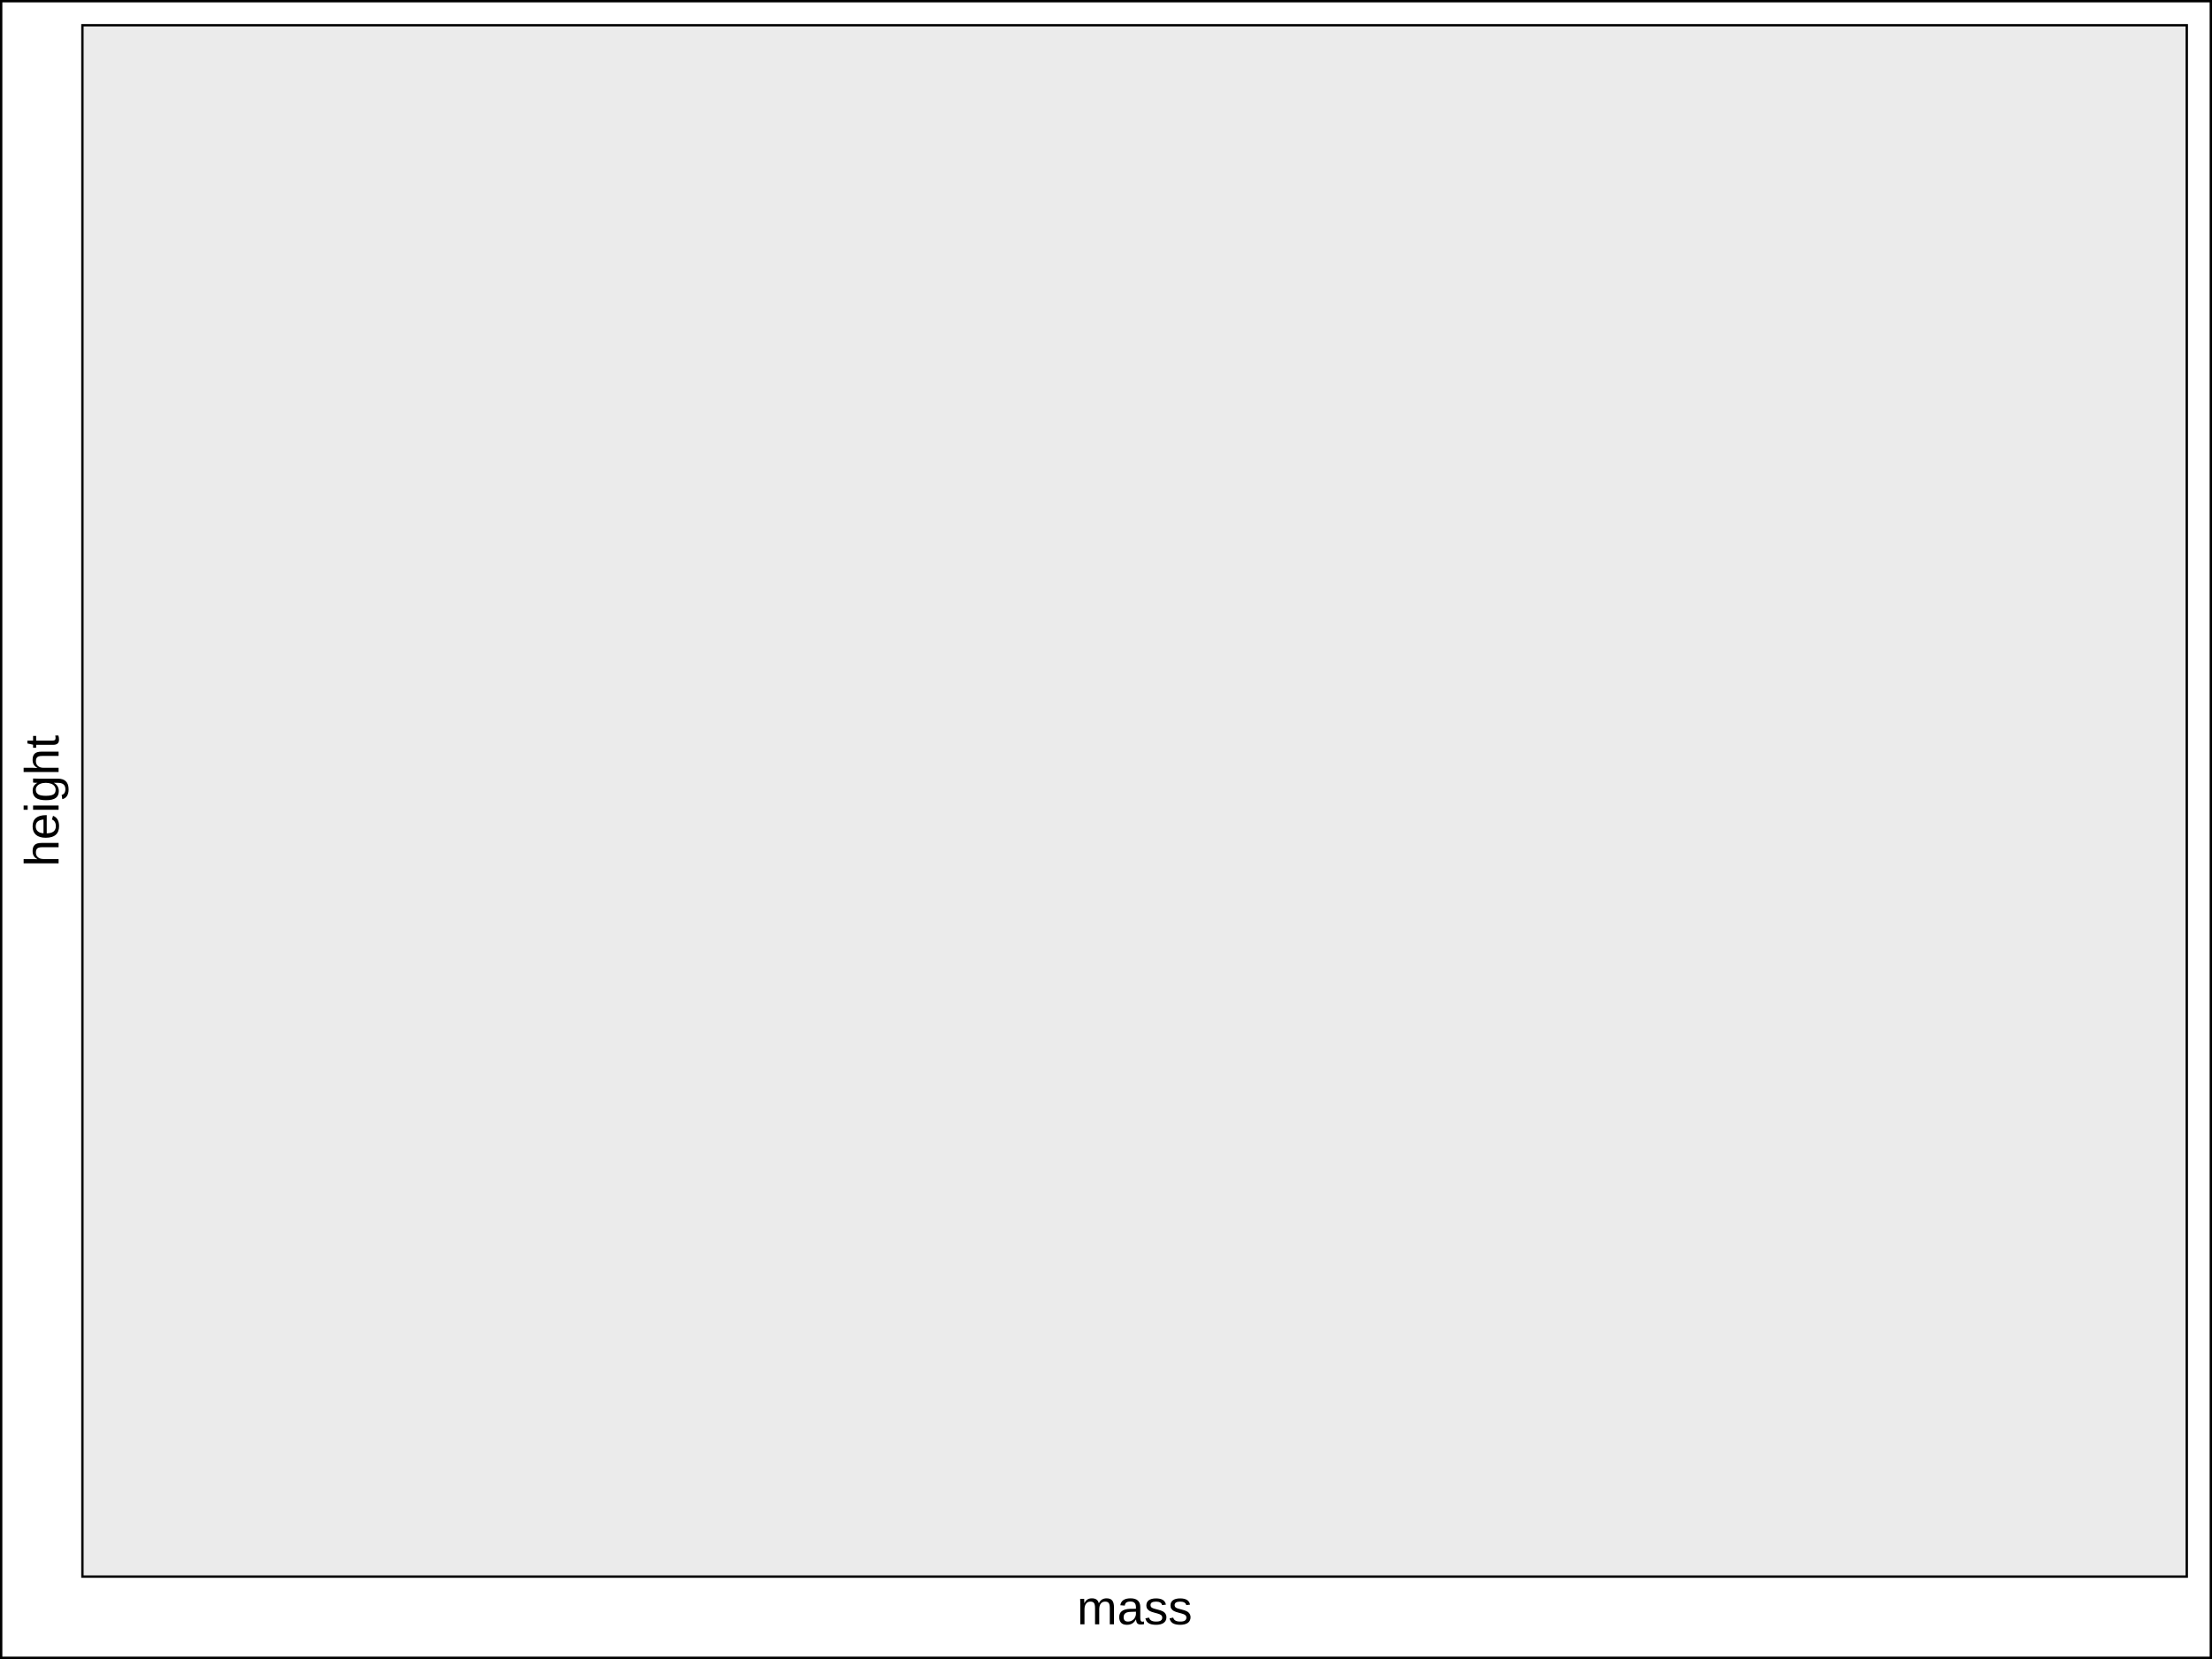
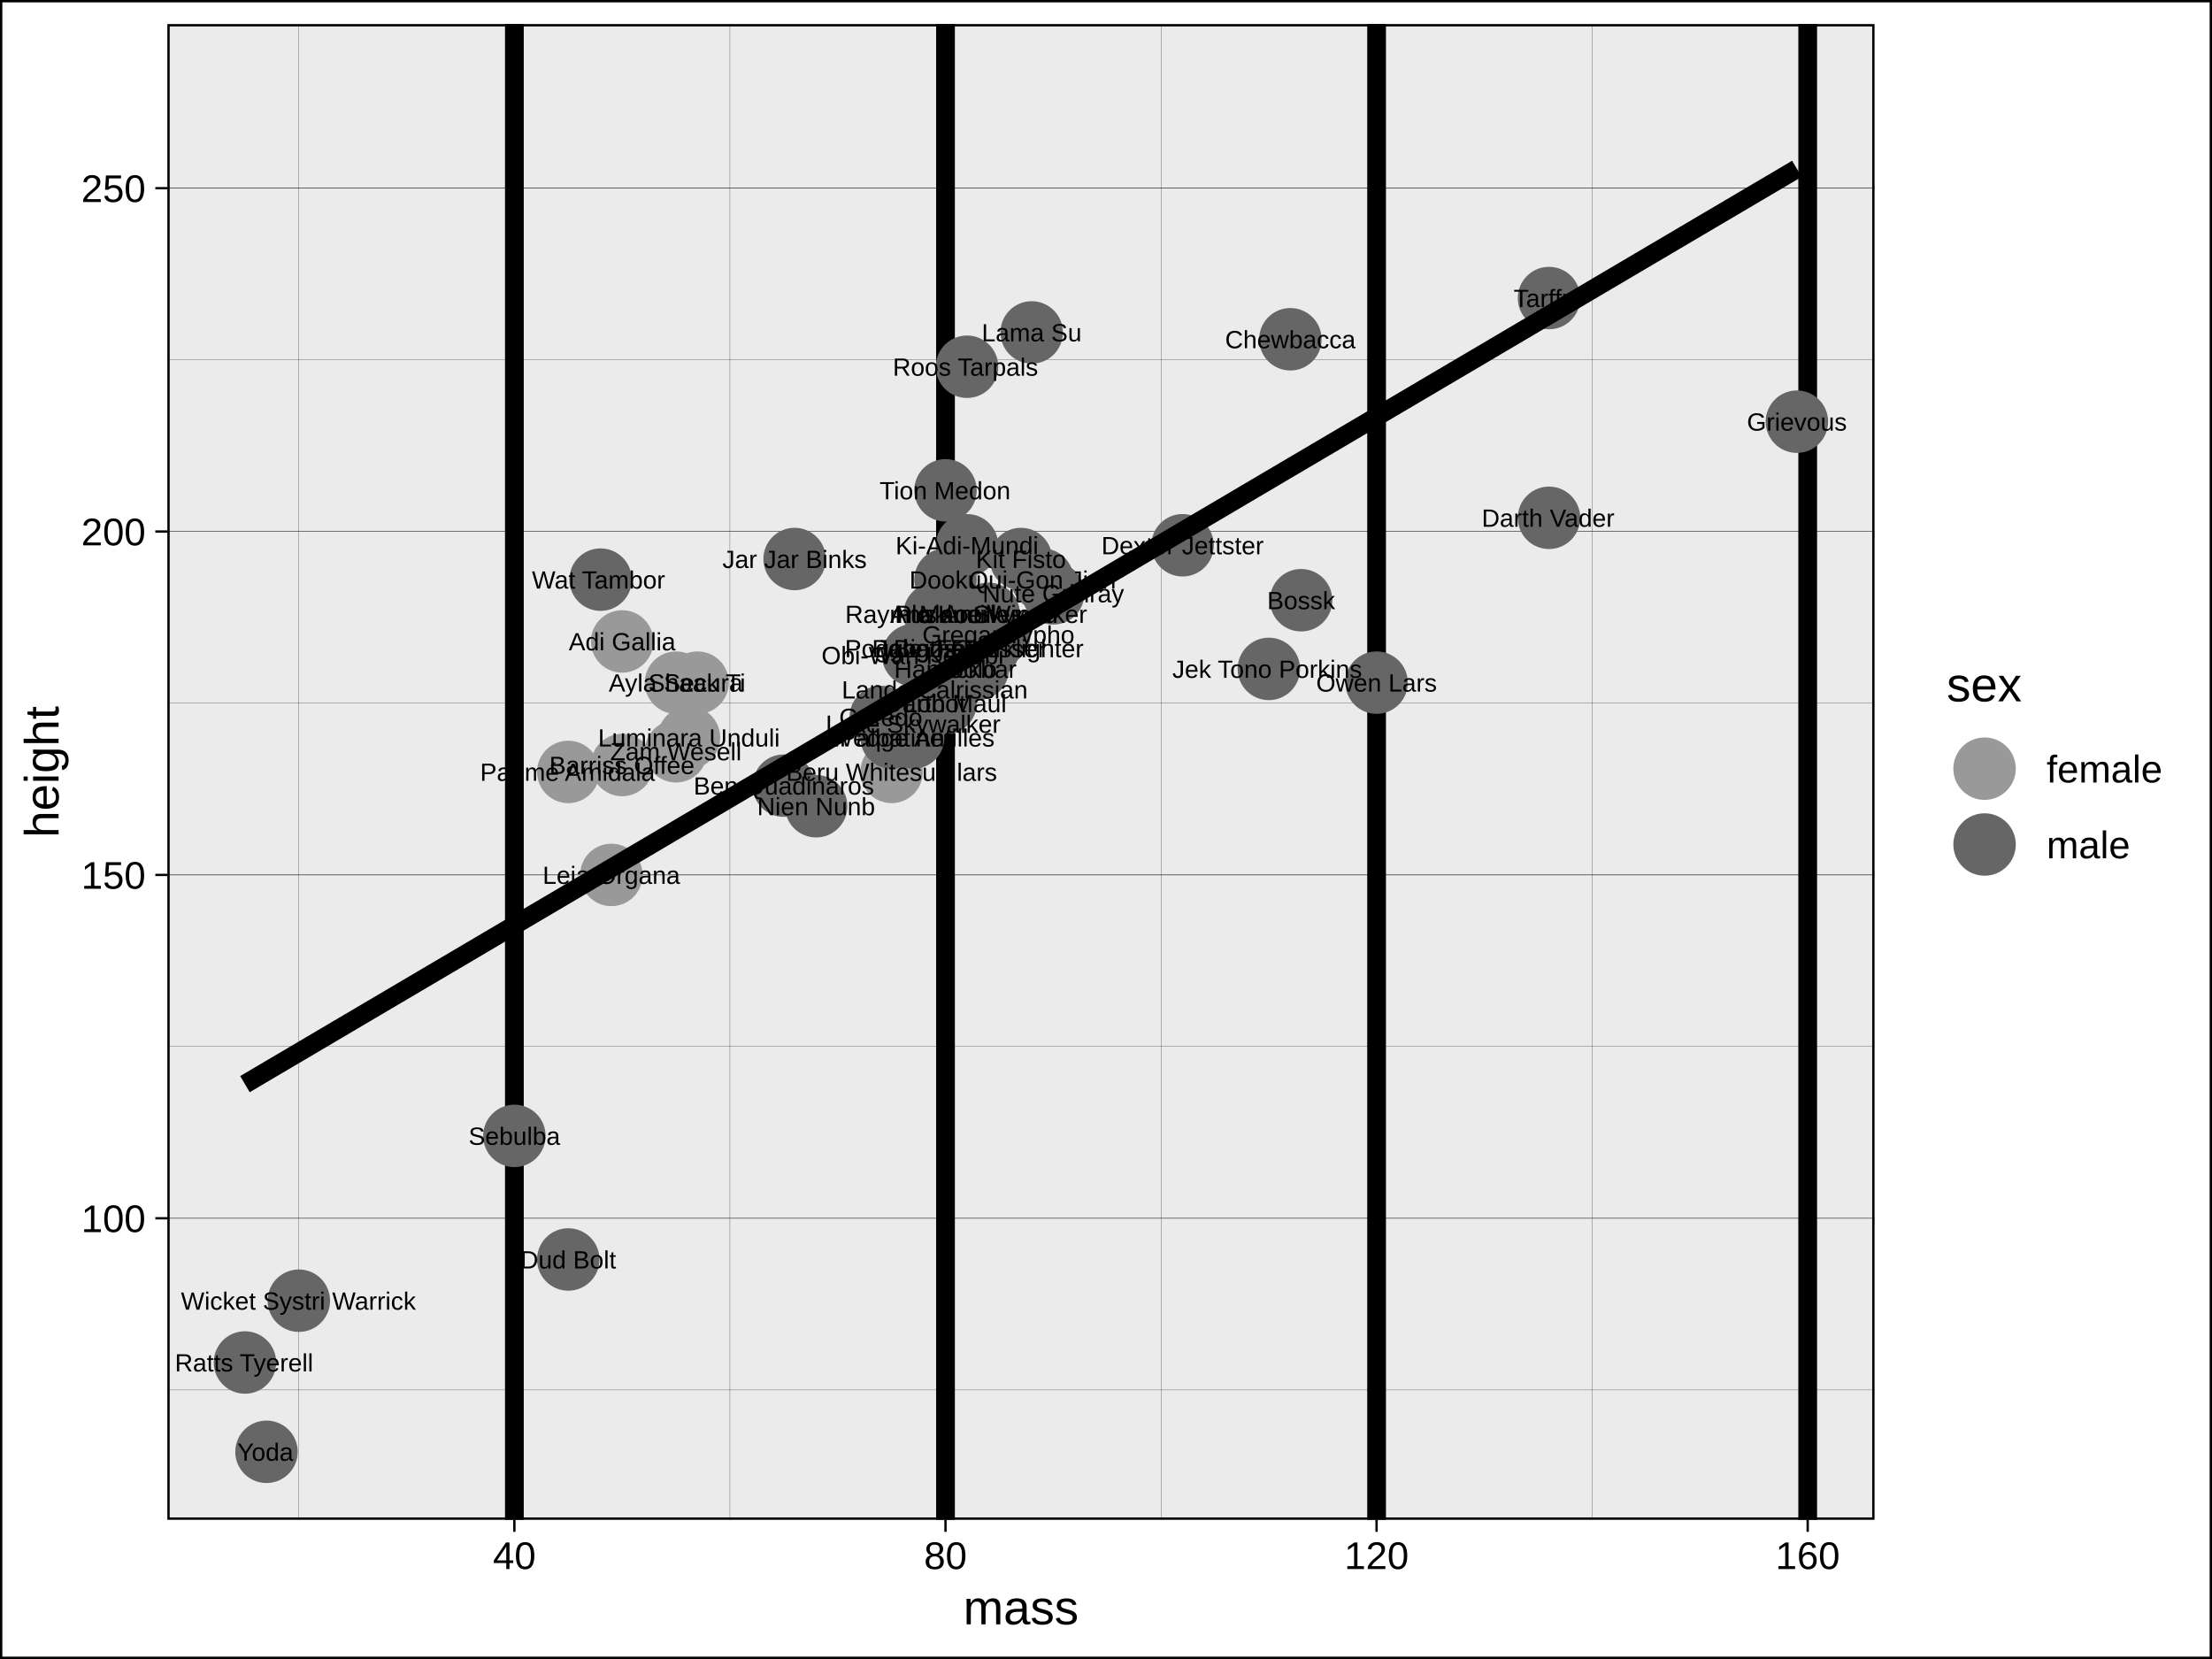
<svg xmlns="http://www.w3.org/2000/svg" viewBox="0 0 504.00 378.00">
  <defs>
    <style type="text/css">
    line, polyline, polygon, path, rect, circle {
      fill: none;
      stroke: #000000;
      stroke-linecap: round;
      stroke-linejoin: round;
      stroke-miterlimit: 10.00;
    }
  </style>
  </defs>
  <rect width="100%" height="100%" style="stroke: none; fill: none;" />
-   <rect x="0.00" y="0.00" width="504.00" height="378.00" style="stroke-width: 1.07; fill: #FFFFFF;" />
+   <rect x="0" y="0.00" width="504.00" height="378.00" style="stroke-width: 1.07; fill: #FFFFFF;" />
  <defs>
-     <clipPath id="cpMTguNTF8NDk4LjUyfDM1OS40OXw1LjQ4">
-       <rect x="18.51" y="5.48" width="480.01" height="354.01" />
+     <clipPath id="cpMzguMTN8NDI3LjEwfDM0Ni4yOHw1LjQ4">
+       <rect x="38.13" y="5.48" width="388.98" height="340.80" />
    </clipPath>
  </defs>
-   <rect x="18.51" y="5.48" width="480.01" height="354.01" style="stroke-width: 1.07; stroke: none; fill: #EBEBEB;" clip-path="url(#cpMTguNTF8NDk4LjUyfDM1OS40OXw1LjQ4)" />
-   <rect x="18.51" y="5.48" width="480.01" height="354.01" style="stroke-width: 1.07;" clip-path="url(#cpMTguNTF8NDk4LjUyfDM1OS40OXw1LjQ4)" />
+   <rect x="38.13" y="5.48" width="388.98" height="340.80" style="stroke-width: 1.07; stroke: none; fill: #EBEBEB;" clip-path="url(#cpMzguMTN8NDI3LjEwfDM0Ni4yOHw1LjQ4)" />
+   <polyline points="38.13,316.70 427.10,316.70 " style="stroke-width: 0.053; stroke-linecap: butt;" clip-path="url(#cpMzguMTN8NDI3LjEwfDM0Ni4yOHw1LjQ4)" />
+   <polyline points="38.13,238.47 427.10,238.47 " style="stroke-width: 0.053; stroke-linecap: butt;" clip-path="url(#cpMzguMTN8NDI3LjEwfDM0Ni4yOHw1LjQ4)" />
+   <polyline points="38.13,160.23 427.10,160.23 " style="stroke-width: 0.053; stroke-linecap: butt;" clip-path="url(#cpMzguMTN8NDI3LjEwfDM0Ni4yOHw1LjQ4)" />
+   <polyline points="38.13,81.99 427.10,81.99 " style="stroke-width: 0.053; stroke-linecap: butt;" clip-path="url(#cpMzguMTN8NDI3LjEwfDM0Ni4yOHw1LjQ4)" />
+   <polyline points="68.09,346.28 68.09,5.48 " style="stroke-width: 0.053; stroke-linecap: butt;" clip-path="url(#cpMzguMTN8NDI3LjEwfDM0Ni4yOHw1LjQ4)" />
+   <polyline points="166.31,346.28 166.31,5.48 " style="stroke-width: 0.053; stroke-linecap: butt;" clip-path="url(#cpMzguMTN8NDI3LjEwfDM0Ni4yOHw1LjQ4)" />
+   <polyline points="264.54,346.28 264.54,5.48 " style="stroke-width: 0.053; stroke-linecap: butt;" clip-path="url(#cpMzguMTN8NDI3LjEwfDM0Ni4yOHw1LjQ4)" />
+   <polyline points="362.77,346.28 362.77,5.48 " style="stroke-width: 0.053; stroke-linecap: butt;" clip-path="url(#cpMzguMTN8NDI3LjEwfDM0Ni4yOHw1LjQ4)" />
+   <polyline points="38.13,277.58 427.10,277.58 " style="stroke-width: 0.11; stroke-linecap: butt;" clip-path="url(#cpMzguMTN8NDI3LjEwfDM0Ni4yOHw1LjQ4)" />
+   <polyline points="38.13,199.35 427.10,199.35 " style="stroke-width: 0.11; stroke-linecap: butt;" clip-path="url(#cpMzguMTN8NDI3LjEwfDM0Ni4yOHw1LjQ4)" />
+   <polyline points="38.13,121.11 427.10,121.11 " style="stroke-width: 0.11; stroke-linecap: butt;" clip-path="url(#cpMzguMTN8NDI3LjEwfDM0Ni4yOHw1LjQ4)" />
+   <polyline points="38.13,42.88 427.10,42.88 " style="stroke-width: 0.11; stroke-linecap: butt;" clip-path="url(#cpMzguMTN8NDI3LjEwfDM0Ni4yOHw1LjQ4)" />
+   <polyline points="117.20,346.28 117.20,5.48 " style="stroke-width: 4.27; stroke-linecap: butt;" clip-path="url(#cpMzguMTN8NDI3LjEwfDM0Ni4yOHw1LjQ4)" />
+   <polyline points="215.43,346.28 215.43,5.48 " style="stroke-width: 4.27; stroke-linecap: butt;" clip-path="url(#cpMzguMTN8NDI3LjEwfDM0Ni4yOHw1LjQ4)" />
+   <polyline points="313.65,346.28 313.65,5.48 " style="stroke-width: 4.27; stroke-linecap: butt;" clip-path="url(#cpMzguMTN8NDI3LjEwfDM0Ni4yOHw1LjQ4)" />
+   <polyline points="411.88,346.28 411.88,5.48 " style="stroke-width: 4.27; stroke-linecap: butt;" clip-path="url(#cpMzguMTN8NDI3LjEwfDM0Ni4yOHw1LjQ4)" />
+   <circle cx="208.06" cy="164.92" r="6.76" style="stroke-width: 0.71; stroke: #666666; fill: #666666;" clip-path="url(#cpMzguMTN8NDI3LjEwfDM0Ni4yOHw1LjQ4)" />
+   <circle cx="352.94" cy="117.98" r="6.76" style="stroke-width: 0.71; stroke: #666666; fill: #666666;" clip-path="url(#cpMzguMTN8NDI3LjEwfDM0Ni4yOHw1LjQ4)" />
+   <circle cx="139.30" cy="199.35" r="6.76" style="stroke-width: 0.71; stroke: #999999; fill: #999999;" clip-path="url(#cpMzguMTN8NDI3LjEwfDM0Ni4yOHw1LjQ4)" />
+   <circle cx="313.65" cy="155.54" r="6.76" style="stroke-width: 0.71; stroke: #666666; fill: #666666;" clip-path="url(#cpMzguMTN8NDI3LjEwfDM0Ni4yOHw1LjQ4)" />
+   <circle cx="203.15" cy="175.88" r="6.76" style="stroke-width: 0.71; stroke: #999999; fill: #999999;" clip-path="url(#cpMzguMTN8NDI3LjEwfDM0Ni4yOHw1LjQ4)" />
+   <circle cx="225.25" cy="147.71" r="6.76" style="stroke-width: 0.71; stroke: #666666; fill: #666666;" clip-path="url(#cpMzguMTN8NDI3LjEwfDM0Ni4yOHw1LjQ4)" />
+   <circle cx="208.06" cy="149.28" r="6.76" style="stroke-width: 0.71; stroke: #666666; fill: #666666;" clip-path="url(#cpMzguMTN8NDI3LjEwfDM0Ni4yOHw1LjQ4)" />
+   <circle cx="225.25" cy="139.89" r="6.76" style="stroke-width: 0.71; stroke: #666666; fill: #666666;" clip-path="url(#cpMzguMTN8NDI3LjEwfDM0Ni4yOHw1LjQ4)" />
+   <circle cx="294.01" cy="77.30" r="6.76" style="stroke-width: 0.71; stroke: #666666; fill: #666666;" clip-path="url(#cpMzguMTN8NDI3LjEwfDM0Ni4yOHw1LjQ4)" />
+   <circle cx="215.43" cy="152.41" r="6.76" style="stroke-width: 0.71; stroke: #666666; fill: #666666;" clip-path="url(#cpMzguMTN8NDI3LjEwfDM0Ni4yOHw1LjQ4)" />
+   <circle cx="200.69" cy="163.36" r="6.76" style="stroke-width: 0.71; stroke: #666666; fill: #666666;" clip-path="url(#cpMzguMTN8NDI3LjEwfDM0Ni4yOHw1LjQ4)" />
+   <circle cx="208.06" cy="168.05" r="6.76" style="stroke-width: 0.71; stroke: #666666; fill: #666666;" clip-path="url(#cpMzguMTN8NDI3LjEwfDM0Ni4yOHw1LjQ4)" />
+   <circle cx="289.10" cy="152.41" r="6.76" style="stroke-width: 0.71; stroke: #666666; fill: #666666;" clip-path="url(#cpMzguMTN8NDI3LjEwfDM0Ni4yOHw1LjQ4)" />
+   <circle cx="60.72" cy="330.79" r="6.76" style="stroke-width: 0.71; stroke: #666666; fill: #666666;" clip-path="url(#cpMzguMTN8NDI3LjEwfDM0Ni4yOHw1LjQ4)" />
+   <circle cx="203.15" cy="168.05" r="6.76" style="stroke-width: 0.71; stroke: #666666; fill: #666666;" clip-path="url(#cpMzguMTN8NDI3LjEwfDM0Ni4yOHw1LjQ4)" />
+   <circle cx="211.01" cy="147.71" r="6.76" style="stroke-width: 0.71; stroke: #666666; fill: #666666;" clip-path="url(#cpMzguMTN8NDI3LjEwfDM0Ni4yOHw1LjQ4)" />
+   <circle cx="296.46" cy="136.76" r="6.76" style="stroke-width: 0.71; stroke: #666666; fill: #666666;" clip-path="url(#cpMzguMTN8NDI3LjEwfDM0Ni4yOHw1LjQ4)" />
+   <circle cx="212.97" cy="157.10" r="6.76" style="stroke-width: 0.71; stroke: #666666; fill: #666666;" clip-path="url(#cpMzguMTN8NDI3LjEwfDM0Ni4yOHw1LjQ4)" />
+   <circle cx="212.97" cy="160.23" r="6.76" style="stroke-width: 0.71; stroke: #666666; fill: #666666;" clip-path="url(#cpMzguMTN8NDI3LjEwfDM0Ni4yOHw1LjQ4)" />
+   <circle cx="222.79" cy="152.41" r="6.76" style="stroke-width: 0.71; stroke: #666666; fill: #666666;" clip-path="url(#cpMzguMTN8NDI3LjEwfDM0Ni4yOHw1LjQ4)" />
+   <circle cx="68.09" cy="296.36" r="6.76" style="stroke-width: 0.71; stroke: #666666; fill: #666666;" clip-path="url(#cpMzguMTN8NDI3LjEwfDM0Ni4yOHw1LjQ4)" />
+   <circle cx="185.96" cy="183.70" r="6.76" style="stroke-width: 0.71; stroke: #666666; fill: #666666;" clip-path="url(#cpMzguMTN8NDI3LjEwfDM0Ni4yOHw1LjQ4)" />
+   <circle cx="237.53" cy="132.07" r="6.76" style="stroke-width: 0.71; stroke: #666666; fill: #666666;" clip-path="url(#cpMzguMTN8NDI3LjEwfDM0Ni4yOHw1LjQ4)" />
+   <circle cx="239.98" cy="135.19" r="6.76" style="stroke-width: 0.71; stroke: #666666; fill: #666666;" clip-path="url(#cpMzguMTN8NDI3LjEwfDM0Ni4yOHw1LjQ4)" />
+   <circle cx="181.05" cy="127.37" r="6.76" style="stroke-width: 0.71; stroke: #666666; fill: #666666;" clip-path="url(#cpMzguMTN8NDI3LjEwfDM0Ni4yOHw1LjQ4)" />
+   <circle cx="220.34" cy="83.56" r="6.76" style="stroke-width: 0.71; stroke: #666666; fill: #666666;" clip-path="url(#cpMzguMTN8NDI3LjEwfDM0Ni4yOHw1LjQ4)" />
+   <circle cx="117.20" cy="258.81" r="6.76" style="stroke-width: 0.71; stroke: #666666; fill: #666666;" clip-path="url(#cpMzguMTN8NDI3LjEwfDM0Ni4yOHw1LjQ4)" />
+   <circle cx="215.43" cy="160.23" r="6.76" style="stroke-width: 0.71; stroke: #666666; fill: #666666;" clip-path="url(#cpMzguMTN8NDI3LjEwfDM0Ni4yOHw1LjQ4)" />
+   <circle cx="154.03" cy="155.54" r="6.76" style="stroke-width: 0.71; stroke: #999999; fill: #999999;" clip-path="url(#cpMzguMTN8NDI3LjEwfDM0Ni4yOHw1LjQ4)" />
+   <circle cx="129.48" cy="286.97" r="6.76" style="stroke-width: 0.71; stroke: #666666; fill: #666666;" clip-path="url(#cpMzguMTN8NDI3LjEwfDM0Ni4yOHw1LjQ4)" />
+   <circle cx="178.59" cy="179.01" r="6.76" style="stroke-width: 0.71; stroke: #666666; fill: #666666;" clip-path="url(#cpMzguMTN8NDI3LjEwfDM0Ni4yOHw1LjQ4)" />
+   <circle cx="225.25" cy="139.89" r="6.76" style="stroke-width: 0.71; stroke: #666666; fill: #666666;" clip-path="url(#cpMzguMTN8NDI3LjEwfDM0Ni4yOHw1LjQ4)" />
+   <circle cx="220.34" cy="124.24" r="6.76" style="stroke-width: 0.71; stroke: #666666; fill: #666666;" clip-path="url(#cpMzguMTN8NDI3LjEwfDM0Ni4yOHw1LjQ4)" />
+   <circle cx="232.62" cy="127.37" r="6.76" style="stroke-width: 0.71; stroke: #666666; fill: #666666;" clip-path="url(#cpMzguMTN8NDI3LjEwfDM0Ni4yOHw1LjQ4)" />
+   <circle cx="141.76" cy="146.15" r="6.76" style="stroke-width: 0.71; stroke: #999999; fill: #999999;" clip-path="url(#cpMzguMTN8NDI3LjEwfDM0Ni4yOHw1LjQ4)" />
+   <circle cx="215.43" cy="139.89" r="6.76" style="stroke-width: 0.71; stroke: #666666; fill: #666666;" clip-path="url(#cpMzguMTN8NDI3LjEwfDM0Ni4yOHw1LjQ4)" />
+   <circle cx="227.70" cy="144.58" r="6.76" style="stroke-width: 0.71; stroke: #666666; fill: #666666;" clip-path="url(#cpMzguMTN8NDI3LjEwfDM0Ni4yOHw1LjQ4)" />
+   <circle cx="215.43" cy="147.71" r="6.76" style="stroke-width: 0.71; stroke: #666666; fill: #666666;" clip-path="url(#cpMzguMTN8NDI3LjEwfDM0Ni4yOHw1LjQ4)" />
+   <circle cx="156.98" cy="168.05" r="6.76" style="stroke-width: 0.71; stroke: #999999; fill: #999999;" clip-path="url(#cpMzguMTN8NDI3LjEwfDM0Ni4yOHw1LjQ4)" />
+   <circle cx="141.76" cy="174.31" r="6.76" style="stroke-width: 0.71; stroke: #999999; fill: #999999;" clip-path="url(#cpMzguMTN8NDI3LjEwfDM0Ni4yOHw1LjQ4)" />
+   <circle cx="215.43" cy="132.07" r="6.76" style="stroke-width: 0.71; stroke: #666666; fill: #666666;" clip-path="url(#cpMzguMTN8NDI3LjEwfDM0Ni4yOHw1LjQ4)" />
+   <circle cx="212.97" cy="147.71" r="6.76" style="stroke-width: 0.71; stroke: #666666; fill: #666666;" clip-path="url(#cpMzguMTN8NDI3LjEwfDM0Ni4yOHw1LjQ4)" />
+   <circle cx="154.03" cy="171.18" r="6.76" style="stroke-width: 0.71; stroke: #999999; fill: #999999;" clip-path="url(#cpMzguMTN8NDI3LjEwfDM0Ni4yOHw1LjQ4)" />
+   <circle cx="269.45" cy="124.24" r="6.76" style="stroke-width: 0.71; stroke: #666666; fill: #666666;" clip-path="url(#cpMzguMTN8NDI3LjEwfDM0Ni4yOHw1LjQ4)" />
+   <circle cx="235.07" cy="75.74" r="6.76" style="stroke-width: 0.71; stroke: #666666; fill: #666666;" clip-path="url(#cpMzguMTN8NDI3LjEwfDM0Ni4yOHw1LjQ4)" />
+   <circle cx="55.81" cy="310.44" r="6.76" style="stroke-width: 0.71; stroke: #666666; fill: #666666;" clip-path="url(#cpMzguMTN8NDI3LjEwfDM0Ni4yOHw1LjQ4)" />
+   <circle cx="136.84" cy="132.07" r="6.76" style="stroke-width: 0.71; stroke: #666666; fill: #666666;" clip-path="url(#cpMzguMTN8NDI3LjEwfDM0Ni4yOHw1LjQ4)" />
+   <circle cx="158.95" cy="155.54" r="6.76" style="stroke-width: 0.71; stroke: #999999; fill: #999999;" clip-path="url(#cpMzguMTN8NDI3LjEwfDM0Ni4yOHw1LjQ4)" />
+   <circle cx="409.42" cy="96.08" r="6.76" style="stroke-width: 0.71; stroke: #666666; fill: #666666;" clip-path="url(#cpMzguMTN8NDI3LjEwfDM0Ni4yOHw1LjQ4)" />
+   <circle cx="352.94" cy="67.91" r="6.76" style="stroke-width: 0.71; stroke: #666666; fill: #666666;" clip-path="url(#cpMzguMTN8NDI3LjEwfDM0Ni4yOHw1LjQ4)" />
+   <circle cx="212.97" cy="139.89" r="6.76" style="stroke-width: 0.71; stroke: #666666; fill: #666666;" clip-path="url(#cpMzguMTN8NDI3LjEwfDM0Ni4yOHw1LjQ4)" />
+   <circle cx="215.43" cy="111.72" r="6.76" style="stroke-width: 0.71; stroke: #666666; fill: #666666;" clip-path="url(#cpMzguMTN8NDI3LjEwfDM0Ni4yOHw1LjQ4)" />
+   <circle cx="129.48" cy="175.88" r="6.76" style="stroke-width: 0.71; stroke: #999999; fill: #999999;" clip-path="url(#cpMzguMTN8NDI3LjEwfDM0Ni4yOHw1LjQ4)" />
+   <g clip-path="url(#cpMzguMTN8NDI3LjEwfDM0Ni4yOHw1LjQ4)">
+     <text x="188.13" y="166.96" style="font-size: 5.69px; font-family: Arial;" textLength="39.85px" lengthAdjust="spacingAndGlyphs">Luke Skywalker</text>
+   </g>
+   <g clip-path="url(#cpMzguMTN8NDI3LjEwfDM0Ni4yOHw1LjQ4)">
+     <text x="337.60" y="120.02" style="font-size: 5.69px; font-family: Arial;" textLength="30.68px" lengthAdjust="spacingAndGlyphs">Darth Vader</text>
+   </g>
+   <g clip-path="url(#cpMzguMTN8NDI3LjEwfDM0Ni4yOHw1LjQ4)">
+     <text x="123.64" y="201.39" style="font-size: 5.69px; font-family: Arial;" textLength="31.32px" lengthAdjust="spacingAndGlyphs">Leia Organa</text>
+   </g>
+   <g clip-path="url(#cpMzguMTN8NDI3LjEwfDM0Ni4yOHw1LjQ4)">
+     <text x="299.89" y="157.57" style="font-size: 5.69px; font-family: Arial;" textLength="27.52px" lengthAdjust="spacingAndGlyphs">Owen Lars</text>
+   </g>
+   <g clip-path="url(#cpMzguMTN8NDI3LjEwfDM0Ni4yOHw1LjQ4)">
+     <text x="179.11" y="177.91" style="font-size: 5.69px; font-family: Arial;" textLength="48.07px" lengthAdjust="spacingAndGlyphs">Beru Whitesun lars</text>
+   </g>
+   <g clip-path="url(#cpMzguMTN8NDI3LjEwfDM0Ni4yOHw1LjQ4)">
+     <text x="203.58" y="149.75" style="font-size: 5.69px; font-family: Arial;" textLength="43.33px" lengthAdjust="spacingAndGlyphs">Biggs Darklighter</text>
+   </g>
+   <g clip-path="url(#cpMzguMTN8NDI3LjEwfDM0Ni4yOHw1LjQ4)">
+     <text x="187.18" y="151.31" style="font-size: 5.69px; font-family: Arial;" textLength="41.75px" lengthAdjust="spacingAndGlyphs">Obi-Wan Kenobi</text>
+   </g>
+   <g clip-path="url(#cpMzguMTN8NDI3LjEwfDM0Ni4yOHw1LjQ4)">
+     <text x="202.79" y="141.93" style="font-size: 5.69px; font-family: Arial;" textLength="44.91px" lengthAdjust="spacingAndGlyphs">Anakin Skywalker</text>
+   </g>
+   <g clip-path="url(#cpMzguMTN8NDI3LjEwfDM0Ni4yOHw1LjQ4)">
+     <text x="279.14" y="79.34" style="font-size: 5.69px; font-family: Arial;" textLength="29.73px" lengthAdjust="spacingAndGlyphs">Chewbacca</text>
+   </g>
+   <g clip-path="url(#cpMzguMTN8NDI3LjEwfDM0Ni4yOHw1LjQ4)">
+     <text x="203.72" y="154.44" style="font-size: 5.69px; font-family: Arial;" textLength="23.41px" lengthAdjust="spacingAndGlyphs">Han Solo</text>
+   </g>
+   <g clip-path="url(#cpMzguMTN8NDI3LjEwfDM0Ni4yOHw1LjQ4)">
+     <text x="191.20" y="165.40" style="font-size: 5.69px; font-family: Arial;" textLength="18.98px" lengthAdjust="spacingAndGlyphs">Greedo</text>
+   </g>
+   <g clip-path="url(#cpMzguMTN8NDI3LjEwfDM0Ni4yOHw1LjQ4)">
+     <text x="189.08" y="170.09" style="font-size: 5.69px; font-family: Arial;" textLength="37.96px" lengthAdjust="spacingAndGlyphs">Wedge Antilles</text>
+   </g>
+   <g clip-path="url(#cpMzguMTN8NDI3LjEwfDM0Ni4yOHw1LjQ4)">
+     <text x="267.11" y="154.44" style="font-size: 5.69px; font-family: Arial;" textLength="43.96px" lengthAdjust="spacingAndGlyphs">Jek Tono Porkins</text>
+   </g>
+   <g clip-path="url(#cpMzguMTN8NDI3LjEwfDM0Ni4yOHw1LjQ4)">
+     <text x="54.07" y="332.82" style="font-size: 5.69px; font-family: Arial;" textLength="13.29px" lengthAdjust="spacingAndGlyphs">Yoda</text>
+   </g>
+   <g clip-path="url(#cpMzguMTN8NDI3LjEwfDM0Ni4yOHw1LjQ4)">
+     <text x="191.28" y="170.09" style="font-size: 5.69px; font-family: Arial;" textLength="23.73px" lengthAdjust="spacingAndGlyphs">Palpatine</text>
+   </g>
+   <g clip-path="url(#cpMzguMTN8NDI3LjEwfDM0Ni4yOHw1LjQ4)">
+     <text x="198.67" y="149.75" style="font-size: 5.69px; font-family: Arial;" textLength="24.67px" lengthAdjust="spacingAndGlyphs">Boba Fett</text>
+   </g>
+   <g clip-path="url(#cpMzguMTN8NDI3LjEwfDM0Ni4yOHw1LjQ4)">
+     <text x="288.71" y="138.80" style="font-size: 5.69px; font-family: Arial;" textLength="15.50px" lengthAdjust="spacingAndGlyphs">Bossk</text>
+   </g>
+   <g clip-path="url(#cpMzguMTN8NDI3LjEwfDM0Ni4yOHw1LjQ4)">
+     <text x="191.78" y="159.14" style="font-size: 5.69px; font-family: Arial;" textLength="42.39px" lengthAdjust="spacingAndGlyphs">Lando Calrissian</text>
+   </g>
+   <g clip-path="url(#cpMzguMTN8NDI3LjEwfDM0Ni4yOHw1LjQ4)">
+     <text x="205.85" y="162.27" style="font-size: 5.69px; font-family: Arial;" textLength="14.24px" lengthAdjust="spacingAndGlyphs">Lobot</text>
+   </g>
+   <g clip-path="url(#cpMzguMTN8NDI3LjEwfDM0Ni4yOHw1LjQ4)">
+     <text x="213.94" y="154.44" style="font-size: 5.69px; font-family: Arial;" textLength="17.71px" lengthAdjust="spacingAndGlyphs">Ackbar</text>
+   </g>
+   <g clip-path="url(#cpMzguMTN8NDI3LjEwfDM0Ni4yOHw1LjQ4)">
+     <text x="41.22" y="298.40" style="font-size: 5.69px; font-family: Arial;" textLength="53.74px" lengthAdjust="spacingAndGlyphs">Wicket Systri Warrick</text>
+   </g>
+   <g clip-path="url(#cpMzguMTN8NDI3LjEwfDM0Ni4yOHw1LjQ4)">
+     <text x="172.51" y="185.74" style="font-size: 5.69px; font-family: Arial;" textLength="26.89px" lengthAdjust="spacingAndGlyphs">Nien Nunb</text>
+   </g>
+   <g clip-path="url(#cpMzguMTN8NDI3LjEwfDM0Ni4yOHw1LjQ4)">
+     <text x="220.76" y="134.10" style="font-size: 5.69px; font-family: Arial;" textLength="33.53px" lengthAdjust="spacingAndGlyphs">Qui-Gon Jinn</text>
+   </g>
+   <g clip-path="url(#cpMzguMTN8NDI3LjEwfDM0Ni4yOHw1LjQ4)">
+     <text x="223.85" y="137.23" style="font-size: 5.69px; font-family: Arial;" textLength="32.26px" lengthAdjust="spacingAndGlyphs">Nute Gunray</text>
+   </g>
+   <g clip-path="url(#cpMzguMTN8NDI3LjEwfDM0Ni4yOHw1LjQ4)">
+     <text x="164.60" y="129.41" style="font-size: 5.69px; font-family: Arial;" textLength="32.89px" lengthAdjust="spacingAndGlyphs">Jar Jar Binks</text>
+   </g>
+   <g clip-path="url(#cpMzguMTN8NDI3LjEwfDM0Ni4yOHw1LjQ4)">
+     <text x="203.42" y="85.60" style="font-size: 5.69px; font-family: Arial;" textLength="33.84px" lengthAdjust="spacingAndGlyphs">Roos Tarpals</text>
+   </g>
+   <g clip-path="url(#cpMzguMTN8NDI3LjEwfDM0Ni4yOHw1LjQ4)">
+     <text x="106.76" y="260.84" style="font-size: 5.69px; font-family: Arial;" textLength="20.88px" lengthAdjust="spacingAndGlyphs">Sebulba</text>
+   </g>
+   <g clip-path="url(#cpMzguMTN8NDI3LjEwfDM0Ni4yOHw1LjQ4)">
+     <text x="201.51" y="162.27" style="font-size: 5.69px; font-family: Arial;" textLength="27.83px" lengthAdjust="spacingAndGlyphs">Darth Maul</text>
+   </g>
+   <g clip-path="url(#cpMzguMTN8NDI3LjEwfDM0Ni4yOHw1LjQ4)">
+     <text x="138.69" y="157.57" style="font-size: 5.69px; font-family: Arial;" textLength="30.68px" lengthAdjust="spacingAndGlyphs">Ayla Secura</text>
+   </g>
+   <g clip-path="url(#cpMzguMTN8NDI3LjEwfDM0Ni4yOHw1LjQ4)">
+     <text x="118.56" y="289.01" style="font-size: 5.69px; font-family: Arial;" textLength="21.83px" lengthAdjust="spacingAndGlyphs">Dud Bolt</text>
+   </g>
+   <g clip-path="url(#cpMzguMTN8NDI3LjEwfDM0Ni4yOHw1LjQ4)">
+     <text x="158.03" y="181.04" style="font-size: 5.69px; font-family: Arial;" textLength="41.13px" lengthAdjust="spacingAndGlyphs">Ben Quadinaros</text>
+   </g>
+   <g clip-path="url(#cpMzguMTN8NDI3LjEwfDM0Ni4yOHw1LjQ4)">
+     <text x="209.44" y="141.93" style="font-size: 5.69px; font-family: Arial;" textLength="31.63px" lengthAdjust="spacingAndGlyphs">Mace Windu</text>
+   </g>
+   <g clip-path="url(#cpMzguMTN8NDI3LjEwfDM0Ni4yOHw1LjQ4)">
+     <text x="204.05" y="126.28" style="font-size: 5.69px; font-family: Arial;" textLength="32.57px" lengthAdjust="spacingAndGlyphs">Ki-Adi-Mundi</text>
+   </g>
+   <g clip-path="url(#cpMzguMTN8NDI3LjEwfDM0Ni4yOHw1LjQ4)">
+     <text x="222.34" y="129.41" style="font-size: 5.69px; font-family: Arial;" textLength="20.55px" lengthAdjust="spacingAndGlyphs">Kit Fisto</text>
+   </g>
+   <g clip-path="url(#cpMzguMTN8NDI3LjEwfDM0Ni4yOHw1LjQ4)">
+     <text x="129.58" y="148.18" style="font-size: 5.69px; font-family: Arial;" textLength="24.35px" lengthAdjust="spacingAndGlyphs">Adi Gallia</text>
+   </g>
+   <g clip-path="url(#cpMzguMTN8NDI3LjEwfDM0Ni4yOHw1LjQ4)">
+     <text x="203.88" y="141.93" style="font-size: 5.69px; font-family: Arial;" textLength="23.10px" lengthAdjust="spacingAndGlyphs">Plo Koon</text>
+   </g>
+   <g clip-path="url(#cpMzguMTN8NDI3LjEwfDM0Ni4yOHw1LjQ4)">
+     <text x="210.15" y="146.62" style="font-size: 5.69px; font-family: Arial;" textLength="35.11px" lengthAdjust="spacingAndGlyphs">Gregar Typho</text>
+   </g>
+   <g clip-path="url(#cpMzguMTN8NDI3LjEwfDM0Ni4yOHw1LjQ4)">
+     <text x="192.49" y="149.75" style="font-size: 5.69px; font-family: Arial;" textLength="45.87px" lengthAdjust="spacingAndGlyphs">Poggle the Lesser</text>
+   </g>
+   <g clip-path="url(#cpMzguMTN8NDI3LjEwfDM0Ni4yOHw1LjQ4)">
+     <text x="136.26" y="170.09" style="font-size: 5.69px; font-family: Arial;" textLength="41.44px" lengthAdjust="spacingAndGlyphs">Luminara Unduli</text>
+   </g>
+   <g clip-path="url(#cpMzguMTN8NDI3LjEwfDM0Ni4yOHw1LjQ4)">
+     <text x="125.15" y="176.35" style="font-size: 5.69px; font-family: Arial;" textLength="33.20px" lengthAdjust="spacingAndGlyphs">Barriss Offee</text>
+   </g>
+   <g clip-path="url(#cpMzguMTN8NDI3LjEwfDM0Ni4yOHw1LjQ4)">
+     <text x="207.20" y="134.10" style="font-size: 5.69px; font-family: Arial;" textLength="16.45px" lengthAdjust="spacingAndGlyphs">Dooku</text>
+   </g>
+   <g clip-path="url(#cpMzguMTN8NDI3LjEwfDM0Ni4yOHw1LjQ4)">
+     <text x="199.53" y="149.75" style="font-size: 5.69px; font-family: Arial;" textLength="26.89px" lengthAdjust="spacingAndGlyphs">Jango Fett</text>
+   </g>
+   <g clip-path="url(#cpMzguMTN8NDI3LjEwfDM0Ni4yOHw1LjQ4)">
+     <text x="139.02" y="173.22" style="font-size: 5.69px; font-family: Arial;" textLength="30.04px" lengthAdjust="spacingAndGlyphs">Zam Wesell</text>
+   </g>
+   <g clip-path="url(#cpMzguMTN8NDI3LjEwfDM0Ni4yOHw1LjQ4)">
+     <text x="250.95" y="126.28" style="font-size: 5.69px; font-family: Arial;" textLength="37.00px" lengthAdjust="spacingAndGlyphs">Dexter Jettster</text>
+   </g>
+   <g clip-path="url(#cpMzguMTN8NDI3LjEwfDM0Ni4yOHw1LjQ4)">
+     <text x="223.68" y="77.77" style="font-size: 5.69px; font-family: Arial;" textLength="22.78px" lengthAdjust="spacingAndGlyphs">Lama Su</text>
+   </g>
+   <g clip-path="url(#cpMzguMTN8NDI3LjEwfDM0Ni4yOHw1LjQ4)">
+     <text x="39.84" y="312.48" style="font-size: 5.69px; font-family: Arial;" textLength="31.94px" lengthAdjust="spacingAndGlyphs">Ratts Tyerell</text>
+   </g>
+   <g clip-path="url(#cpMzguMTN8NDI3LjEwfDM0Ni4yOHw1LjQ4)">
+     <text x="121.19" y="134.10" style="font-size: 5.69px; font-family: Arial;" textLength="31.30px" lengthAdjust="spacingAndGlyphs">Wat Tambor</text>
+   </g>
+   <g clip-path="url(#cpMzguMTN8NDI3LjEwfDM0Ni4yOHw1LjQ4)">
+     <text x="147.72" y="157.57" style="font-size: 5.69px; font-family: Arial;" textLength="22.46px" lengthAdjust="spacingAndGlyphs">Shaak Ti</text>
+   </g>
+   <g clip-path="url(#cpMzguMTN8NDI3LjEwfDM0Ni4yOHw1LjQ4)">
+     <text x="398.04" y="98.11" style="font-size: 5.69px; font-family: Arial;" textLength="22.77px" lengthAdjust="spacingAndGlyphs">Grievous</text>
+   </g>
+   <g clip-path="url(#cpMzguMTN8NDI3LjEwfDM0Ni4yOHw1LjQ4)">
+     <text x="344.88" y="69.95" style="font-size: 5.69px; font-family: Arial;" textLength="16.13px" lengthAdjust="spacingAndGlyphs">Tarfful</text>
+   </g>
+   <g clip-path="url(#cpMzguMTN8NDI3LjEwfDM0Ni4yOHw1LjQ4)">
+     <text x="192.57" y="141.93" style="font-size: 5.69px; font-family: Arial;" textLength="40.80px" lengthAdjust="spacingAndGlyphs">Raymus Antilles</text>
+   </g>
+   <g clip-path="url(#cpMzguMTN8NDI3LjEwfDM0Ni4yOHw1LjQ4)">
+     <text x="200.40" y="113.76" style="font-size: 5.69px; font-family: Arial;" textLength="30.05px" lengthAdjust="spacingAndGlyphs">Tion Medon</text>
+   </g>
+   <g clip-path="url(#cpMzguMTN8NDI3LjEwfDM0Ni4yOHw1LjQ4)">
+     <text x="109.39" y="177.91" style="font-size: 5.69px; font-family: Arial;" textLength="40.17px" lengthAdjust="spacingAndGlyphs">Padmé Amidala</text>
+   </g>
+   <polyline points="55.81,247.02 60.28,244.38 64.76,241.74 69.24,239.10 73.71,236.46 78.19,233.82 82.66,231.18 87.14,228.54 91.62,225.90 96.09,223.26 100.57,220.62 105.05,217.98 109.52,215.34 114.00,212.70 118.47,210.06 122.95,207.42 127.43,204.78 131.90,202.14 136.38,199.50 140.85,196.86 145.33,194.22 149.81,191.58 154.28,188.94 158.76,186.30 163.24,183.66 167.71,181.02 172.19,178.38 176.66,175.74 181.14,173.10 185.62,170.46 190.09,167.82 194.57,165.18 199.04,162.54 203.52,159.90 208.00,157.26 212.47,154.62 216.95,151.98 221.43,149.34 225.90,146.70 230.38,144.06 234.85,141.42 239.33,138.78 243.81,136.14 248.28,133.50 252.76,130.86 257.23,128.22 261.71,125.58 266.19,122.94 270.66,120.30 275.14,117.66 279.62,115.02 284.09,112.38 288.57,109.74 293.04,107.10 297.52,104.46 302.00,101.82 306.47,99.18 310.95,96.54 315.42,93.90 319.90,91.26 324.38,88.62 328.85,85.98 333.33,83.34 337.81,80.70 342.28,78.06 346.76,75.42 351.23,72.78 355.71,70.14 360.19,67.50 364.66,64.86 369.14,62.22 373.61,59.58 378.09,56.94 382.57,54.30 387.04,51.66 391.52,49.02 396.00,46.38 400.47,43.74 404.95,41.10 409.42,38.46 " style="stroke-width: 4.27; stroke-linecap: butt;" clip-path="url(#cpMzguMTN8NDI3LjEwfDM0Ni4yOHw1LjQ4)" />
+   <rect x="38.13" y="5.48" width="388.98" height="340.80" style="stroke-width: 1.07;" clip-path="url(#cpMzguMTN8NDI3LjEwfDM0Ni4yOHw1LjQ4)" />
  <defs>
    <clipPath id="cpMC4wMHw1MDQuMDB8Mzc4LjAwfDAuMDA=">
      <rect x="0.00" y="0.00" width="504.00" height="378.00" />
    </clipPath>
  </defs>
  <g clip-path="url(#cpMC4wMHw1MDQuMDB8Mzc4LjAwfDAuMDA=)">
-     <text x="245.38" y="370.10" style="font-size: 11.00px; font-family: Arial;" textLength="26.28px" lengthAdjust="spacingAndGlyphs">mass</text>
-   </g>
-   <g clip-path="url(#cpMC4wMHw1MDQuMDB8Mzc4LjAwfDAuMDA=)">
-     <text transform="translate(13.35,197.47) rotate(-90)" style="font-size: 11.00px; font-family: Arial;" textLength="29.97px" lengthAdjust="spacingAndGlyphs">height</text>
+     <text x="18.51" y="280.73" style="font-size: 8.80px; font-family: Arial;" textLength="14.68px" lengthAdjust="spacingAndGlyphs">100</text>
+   </g>
+   <g clip-path="url(#cpMC4wMHw1MDQuMDB8Mzc4LjAwfDAuMDA=)">
+     <text x="18.51" y="202.50" style="font-size: 8.80px; font-family: Arial;" textLength="14.68px" lengthAdjust="spacingAndGlyphs">150</text>
+   </g>
+   <g clip-path="url(#cpMC4wMHw1MDQuMDB8Mzc4LjAwfDAuMDA=)">
+     <text x="18.51" y="124.26" style="font-size: 8.80px; font-family: Arial;" textLength="14.68px" lengthAdjust="spacingAndGlyphs">200</text>
+   </g>
+   <g clip-path="url(#cpMC4wMHw1MDQuMDB8Mzc4LjAwfDAuMDA=)">
+     <text x="18.51" y="46.03" style="font-size: 8.80px; font-family: Arial;" textLength="14.68px" lengthAdjust="spacingAndGlyphs">250</text>
+   </g>
+   <polyline points="35.39,277.58 38.13,277.58 " style="stroke-width: 0.53; stroke-linecap: butt;" clip-path="url(#cpMC4wMHw1MDQuMDB8Mzc4LjAwfDAuMDA=)" />
+   <polyline points="35.39,199.35 38.13,199.35 " style="stroke-width: 0.53; stroke-linecap: butt;" clip-path="url(#cpMC4wMHw1MDQuMDB8Mzc4LjAwfDAuMDA=)" />
+   <polyline points="35.39,121.11 38.13,121.11 " style="stroke-width: 0.53; stroke-linecap: butt;" clip-path="url(#cpMC4wMHw1MDQuMDB8Mzc4LjAwfDAuMDA=)" />
+   <polyline points="35.39,42.88 38.13,42.88 " style="stroke-width: 0.53; stroke-linecap: butt;" clip-path="url(#cpMC4wMHw1MDQuMDB8Mzc4LjAwfDAuMDA=)" />
+   <polyline points="117.20,349.02 117.20,346.28 " style="stroke-width: 0.53; stroke-linecap: butt;" clip-path="url(#cpMC4wMHw1MDQuMDB8Mzc4LjAwfDAuMDA=)" />
+   <polyline points="215.43,349.02 215.43,346.28 " style="stroke-width: 0.53; stroke-linecap: butt;" clip-path="url(#cpMC4wMHw1MDQuMDB8Mzc4LjAwfDAuMDA=)" />
+   <polyline points="313.65,349.02 313.65,346.28 " style="stroke-width: 0.53; stroke-linecap: butt;" clip-path="url(#cpMC4wMHw1MDQuMDB8Mzc4LjAwfDAuMDA=)" />
+   <polyline points="411.88,349.02 411.88,346.28 " style="stroke-width: 0.53; stroke-linecap: butt;" clip-path="url(#cpMC4wMHw1MDQuMDB8Mzc4LjAwfDAuMDA=)" />
+   <g clip-path="url(#cpMC4wMHw1MDQuMDB8Mzc4LjAwfDAuMDA=)">
+     <text x="112.31" y="357.51" style="font-size: 8.80px; font-family: Arial;" textLength="9.79px" lengthAdjust="spacingAndGlyphs">40</text>
+   </g>
+   <g clip-path="url(#cpMC4wMHw1MDQuMDB8Mzc4LjAwfDAuMDA=)">
+     <text x="210.53" y="357.51" style="font-size: 8.80px; font-family: Arial;" textLength="9.79px" lengthAdjust="spacingAndGlyphs">80</text>
+   </g>
+   <g clip-path="url(#cpMC4wMHw1MDQuMDB8Mzc4LjAwfDAuMDA=)">
+     <text x="306.31" y="357.51" style="font-size: 8.80px; font-family: Arial;" textLength="14.68px" lengthAdjust="spacingAndGlyphs">120</text>
+   </g>
+   <g clip-path="url(#cpMC4wMHw1MDQuMDB8Mzc4LjAwfDAuMDA=)">
+     <text x="404.54" y="357.51" style="font-size: 8.80px; font-family: Arial;" textLength="14.68px" lengthAdjust="spacingAndGlyphs">160</text>
+   </g>
+   <g clip-path="url(#cpMC4wMHw1MDQuMDB8Mzc4LjAwfDAuMDA=)">
+     <text x="219.48" y="370.10" style="font-size: 11.00px; font-family: Arial;" textLength="26.28px" lengthAdjust="spacingAndGlyphs">mass</text>
+   </g>
+   <g clip-path="url(#cpMC4wMHw1MDQuMDB8Mzc4LjAwfDAuMDA=)">
+     <text transform="translate(13.35,190.86) rotate(-90)" style="font-size: 11.00px; font-family: Arial;" textLength="29.97px" lengthAdjust="spacingAndGlyphs">height</text>
+   </g>
+   <rect x="438.06" y="145.22" width="60.46" height="61.32" style="stroke-width: 1.07; stroke: none; fill: #FFFFFF;" clip-path="url(#cpMC4wMHw1MDQuMDB8Mzc4LjAwfDAuMDA=)" />
+   <g clip-path="url(#cpMC4wMHw1MDQuMDB8Mzc4LjAwfDAuMDA=)">
+     <text x="443.54" y="159.80" style="font-size: 11.00px; font-family: Arial;" textLength="17.12px" lengthAdjust="spacingAndGlyphs">sex</text>
+   </g>
+   <rect x="443.54" y="166.50" width="17.28" height="17.28" style="stroke-width: 1.07; stroke: none; fill: #FFFFFF;" clip-path="url(#cpMC4wMHw1MDQuMDB8Mzc4LjAwfDAuMDA=)" />
+   <circle cx="452.18" cy="175.14" r="6.76" style="stroke-width: 0.71; stroke: #999999; fill: #999999;" clip-path="url(#cpMC4wMHw1MDQuMDB8Mzc4LjAwfDAuMDA=)" />
+   <rect x="443.54" y="183.78" width="17.28" height="17.28" style="stroke-width: 1.07; stroke: none; fill: #FFFFFF;" clip-path="url(#cpMC4wMHw1MDQuMDB8Mzc4LjAwfDAuMDA=)" />
+   <circle cx="452.18" cy="192.42" r="6.76" style="stroke-width: 0.71; stroke: #666666; fill: #666666;" clip-path="url(#cpMC4wMHw1MDQuMDB8Mzc4LjAwfDAuMDA=)" />
+   <g clip-path="url(#cpMC4wMHw1MDQuMDB8Mzc4LjAwfDAuMDA=)">
+     <text x="466.30" y="178.29" style="font-size: 8.80px; font-family: Arial;" textLength="26.41px" lengthAdjust="spacingAndGlyphs">female</text>
+   </g>
+   <g clip-path="url(#cpMC4wMHw1MDQuMDB8Mzc4LjAwfDAuMDA=)">
+     <text x="466.30" y="195.57" style="font-size: 8.80px; font-family: Arial;" textLength="19.07px" lengthAdjust="spacingAndGlyphs">male</text>
  </g>
</svg>
